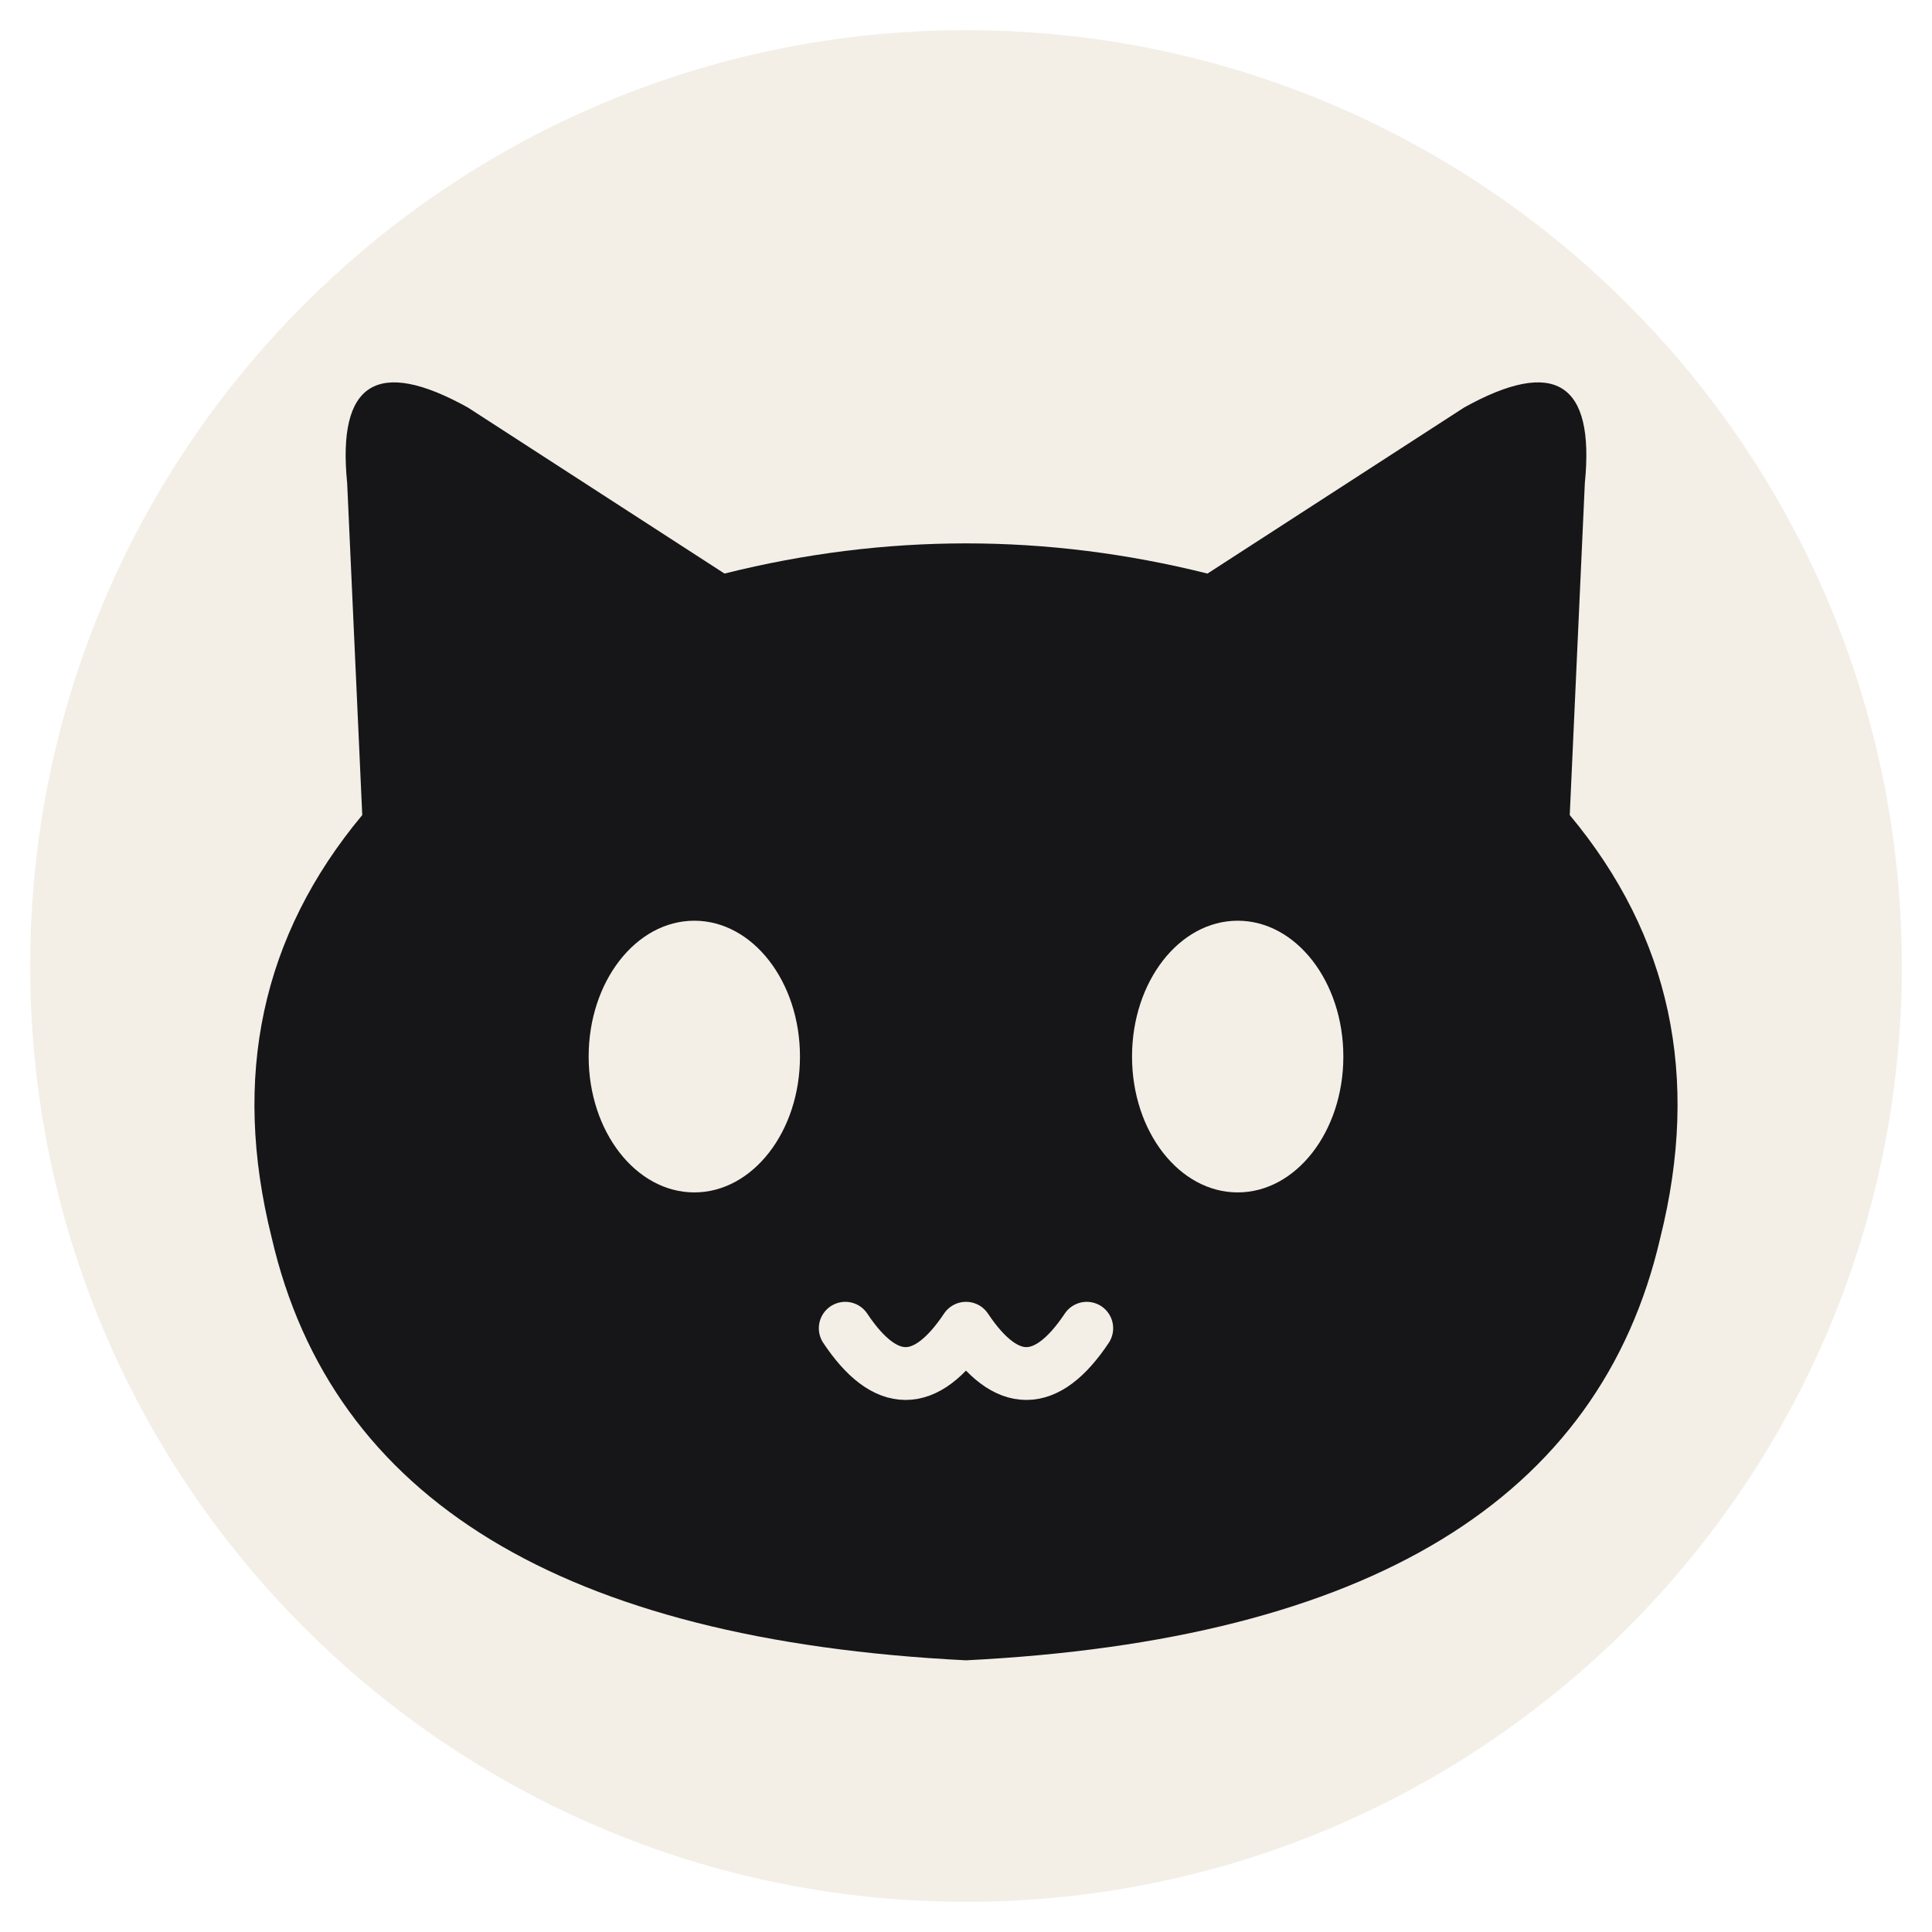
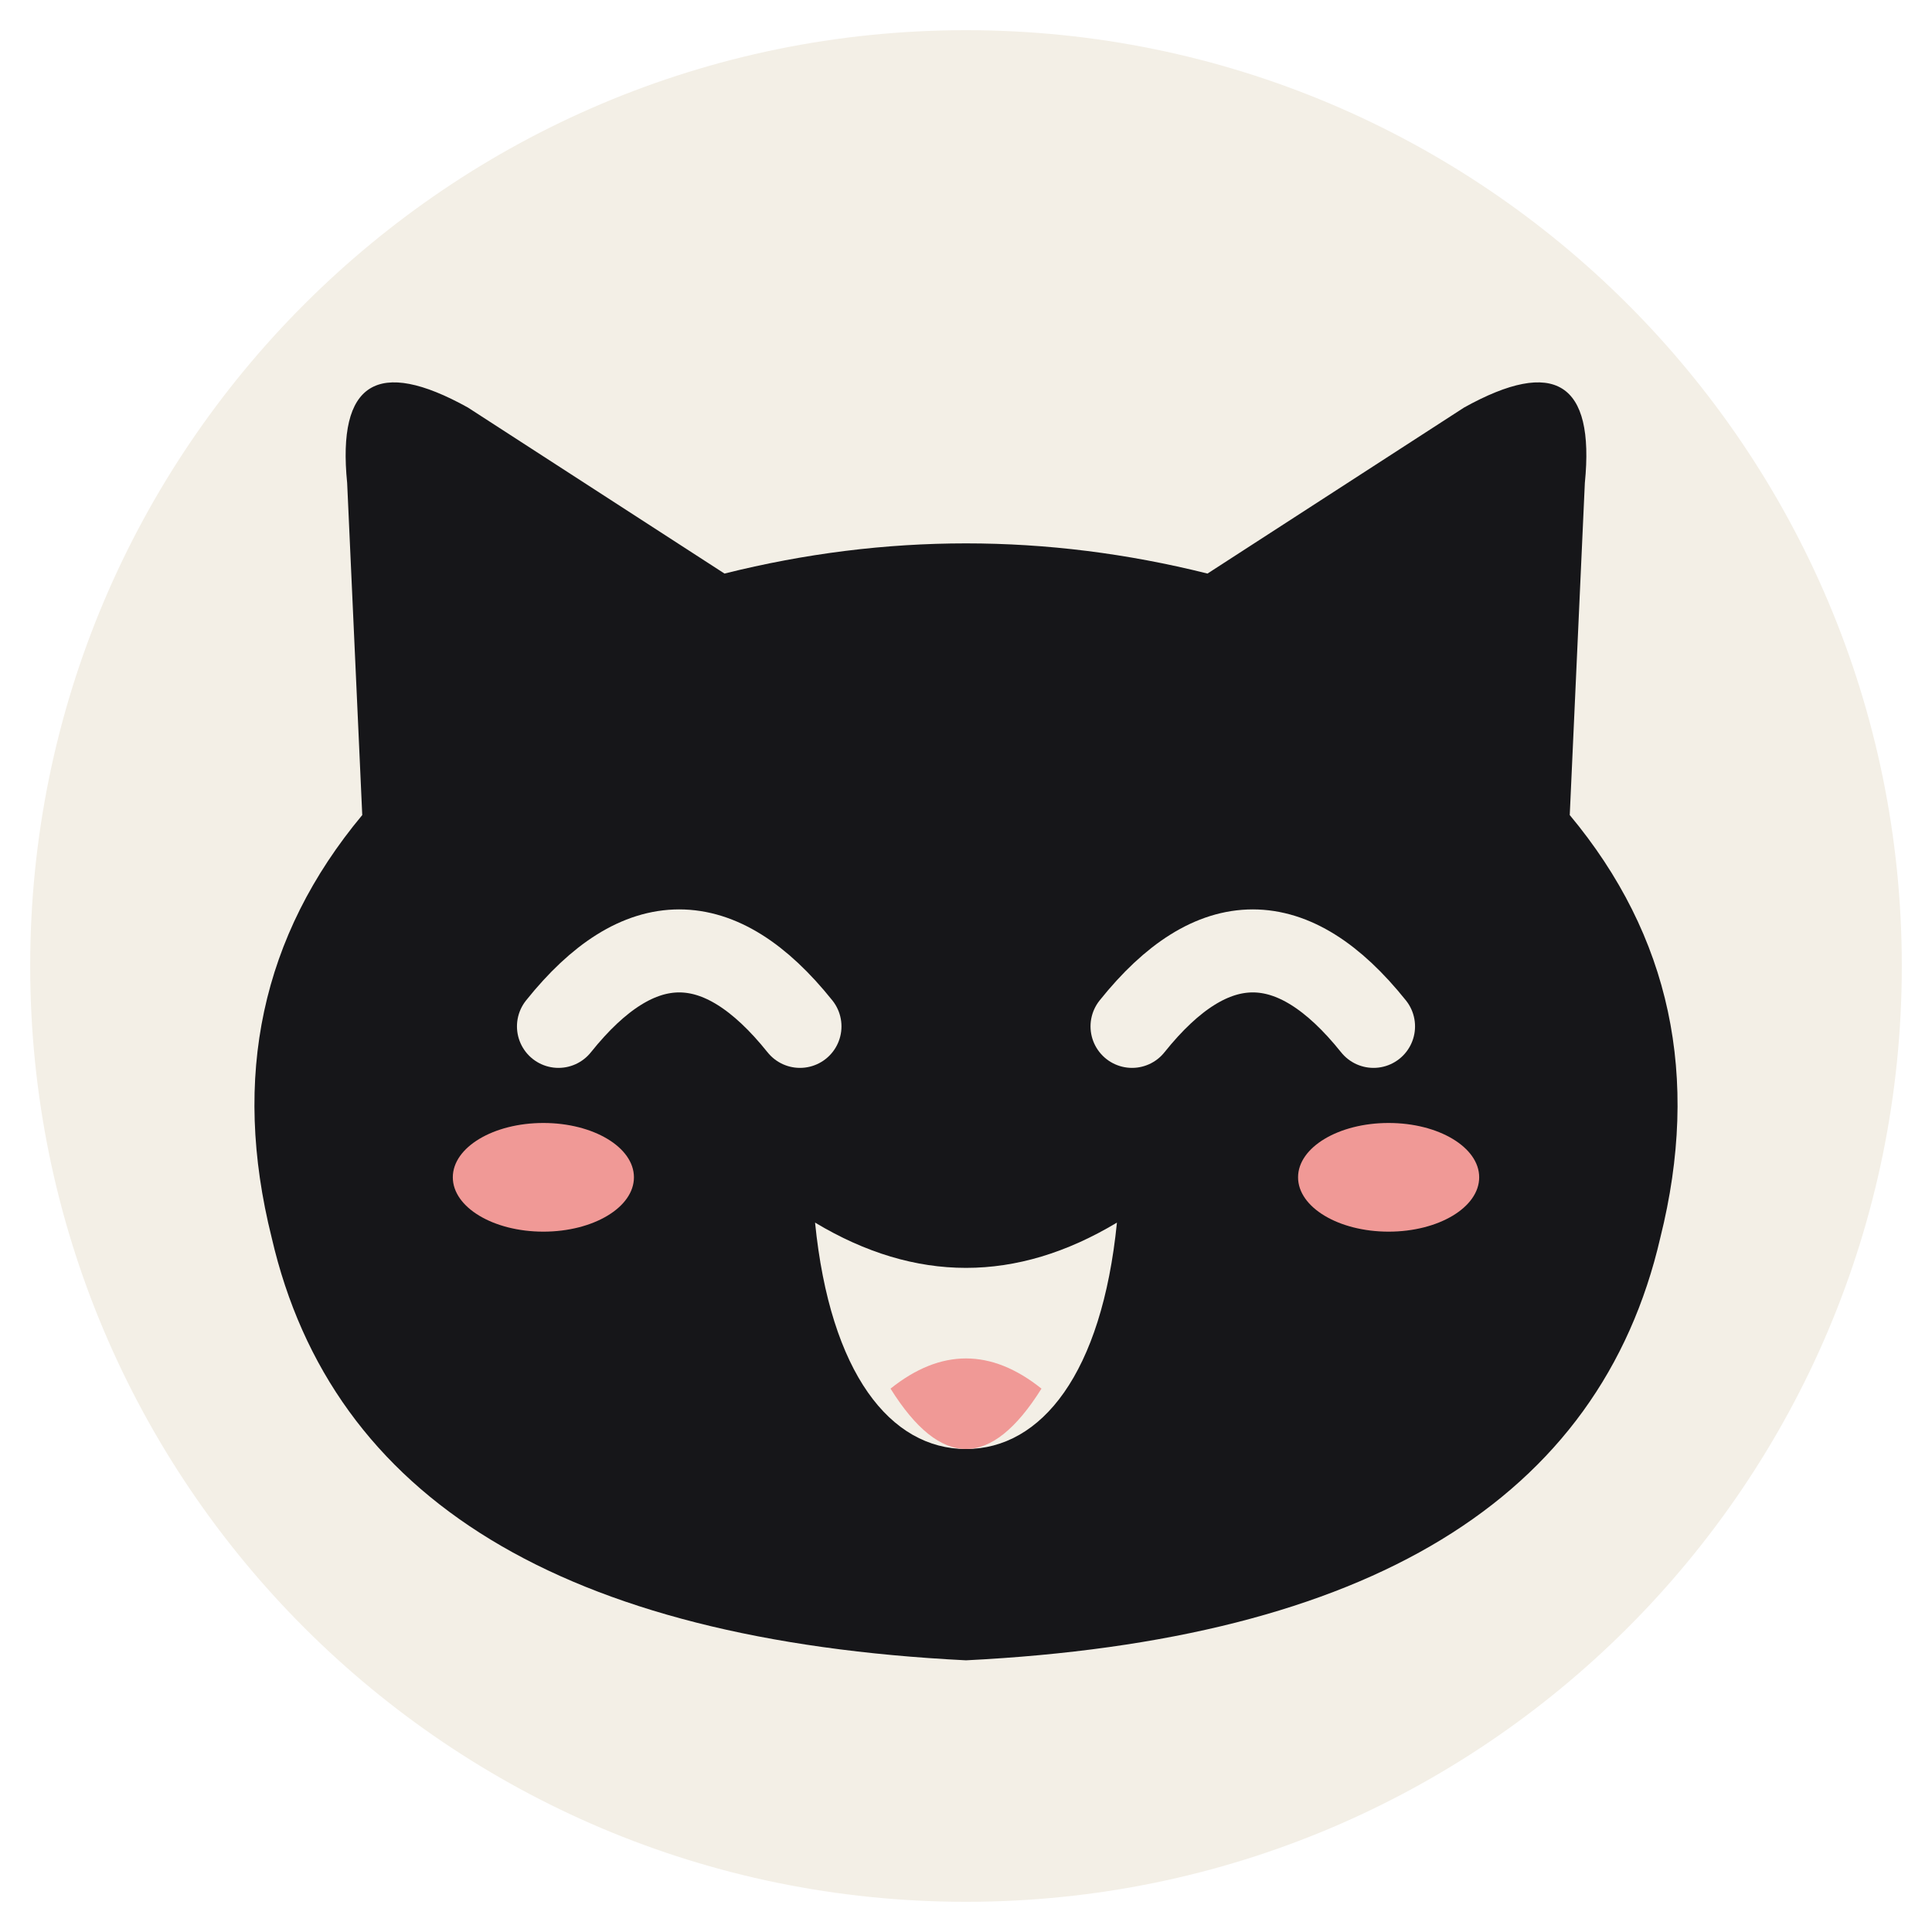
<svg xmlns="http://www.w3.org/2000/svg" width="96" height="96" viewBox="0 0 96 96" role="img" aria-labelledby="title">
  <g transform="scale(1.5)">
    <circle cx="32" cy="32" r="31" fill="#f3efe6" />
    <path d="M12 27 11.5 16Q11 11 15.5 13.5L24 19Q32 17 40 19L48.5 13.5Q53 11 52.5 16L52 27Q57 33 55 41Q52 54 32 55Q12 54 9 41Q7 33 12 27Z" fill="#161619" />
-     <ellipse cx="23" cy="35" rx="3.5" ry="4.5" fill="#f3efe6" />
-     <ellipse cx="41" cy="35" rx="3.5" ry="4.5" fill="#f3efe6" />
-     <path d="M28 44q2 3 4 0 2 3 4 0" fill="none" stroke="#f3efe6" stroke-width="1.75" stroke-linecap="round" stroke-linejoin="round" />
+     <path d="M18.5 34q4-5 8 0m11 0q4-5 8 0" fill="none" stroke="#f3efe6" stroke-width="2.75" stroke-linecap="round" />
+     <ellipse cx="18" cy="39" rx="3" ry="1.8" fill="#f09996" />
+     <ellipse cx="46" cy="39" rx="3" ry="1.8" fill="#f09996" />
+     <path d="M27 40.5q5 3 10 0c-.5 5-2.5 7.5-5 7.5s-4.5-2.5-5-7.5Z" fill="#f3efe6" />
+     <path d="M29.5 46q2.5-2 5 0-2.5 4-5 0Z" fill="#f09996" />
  </g>
</svg>
